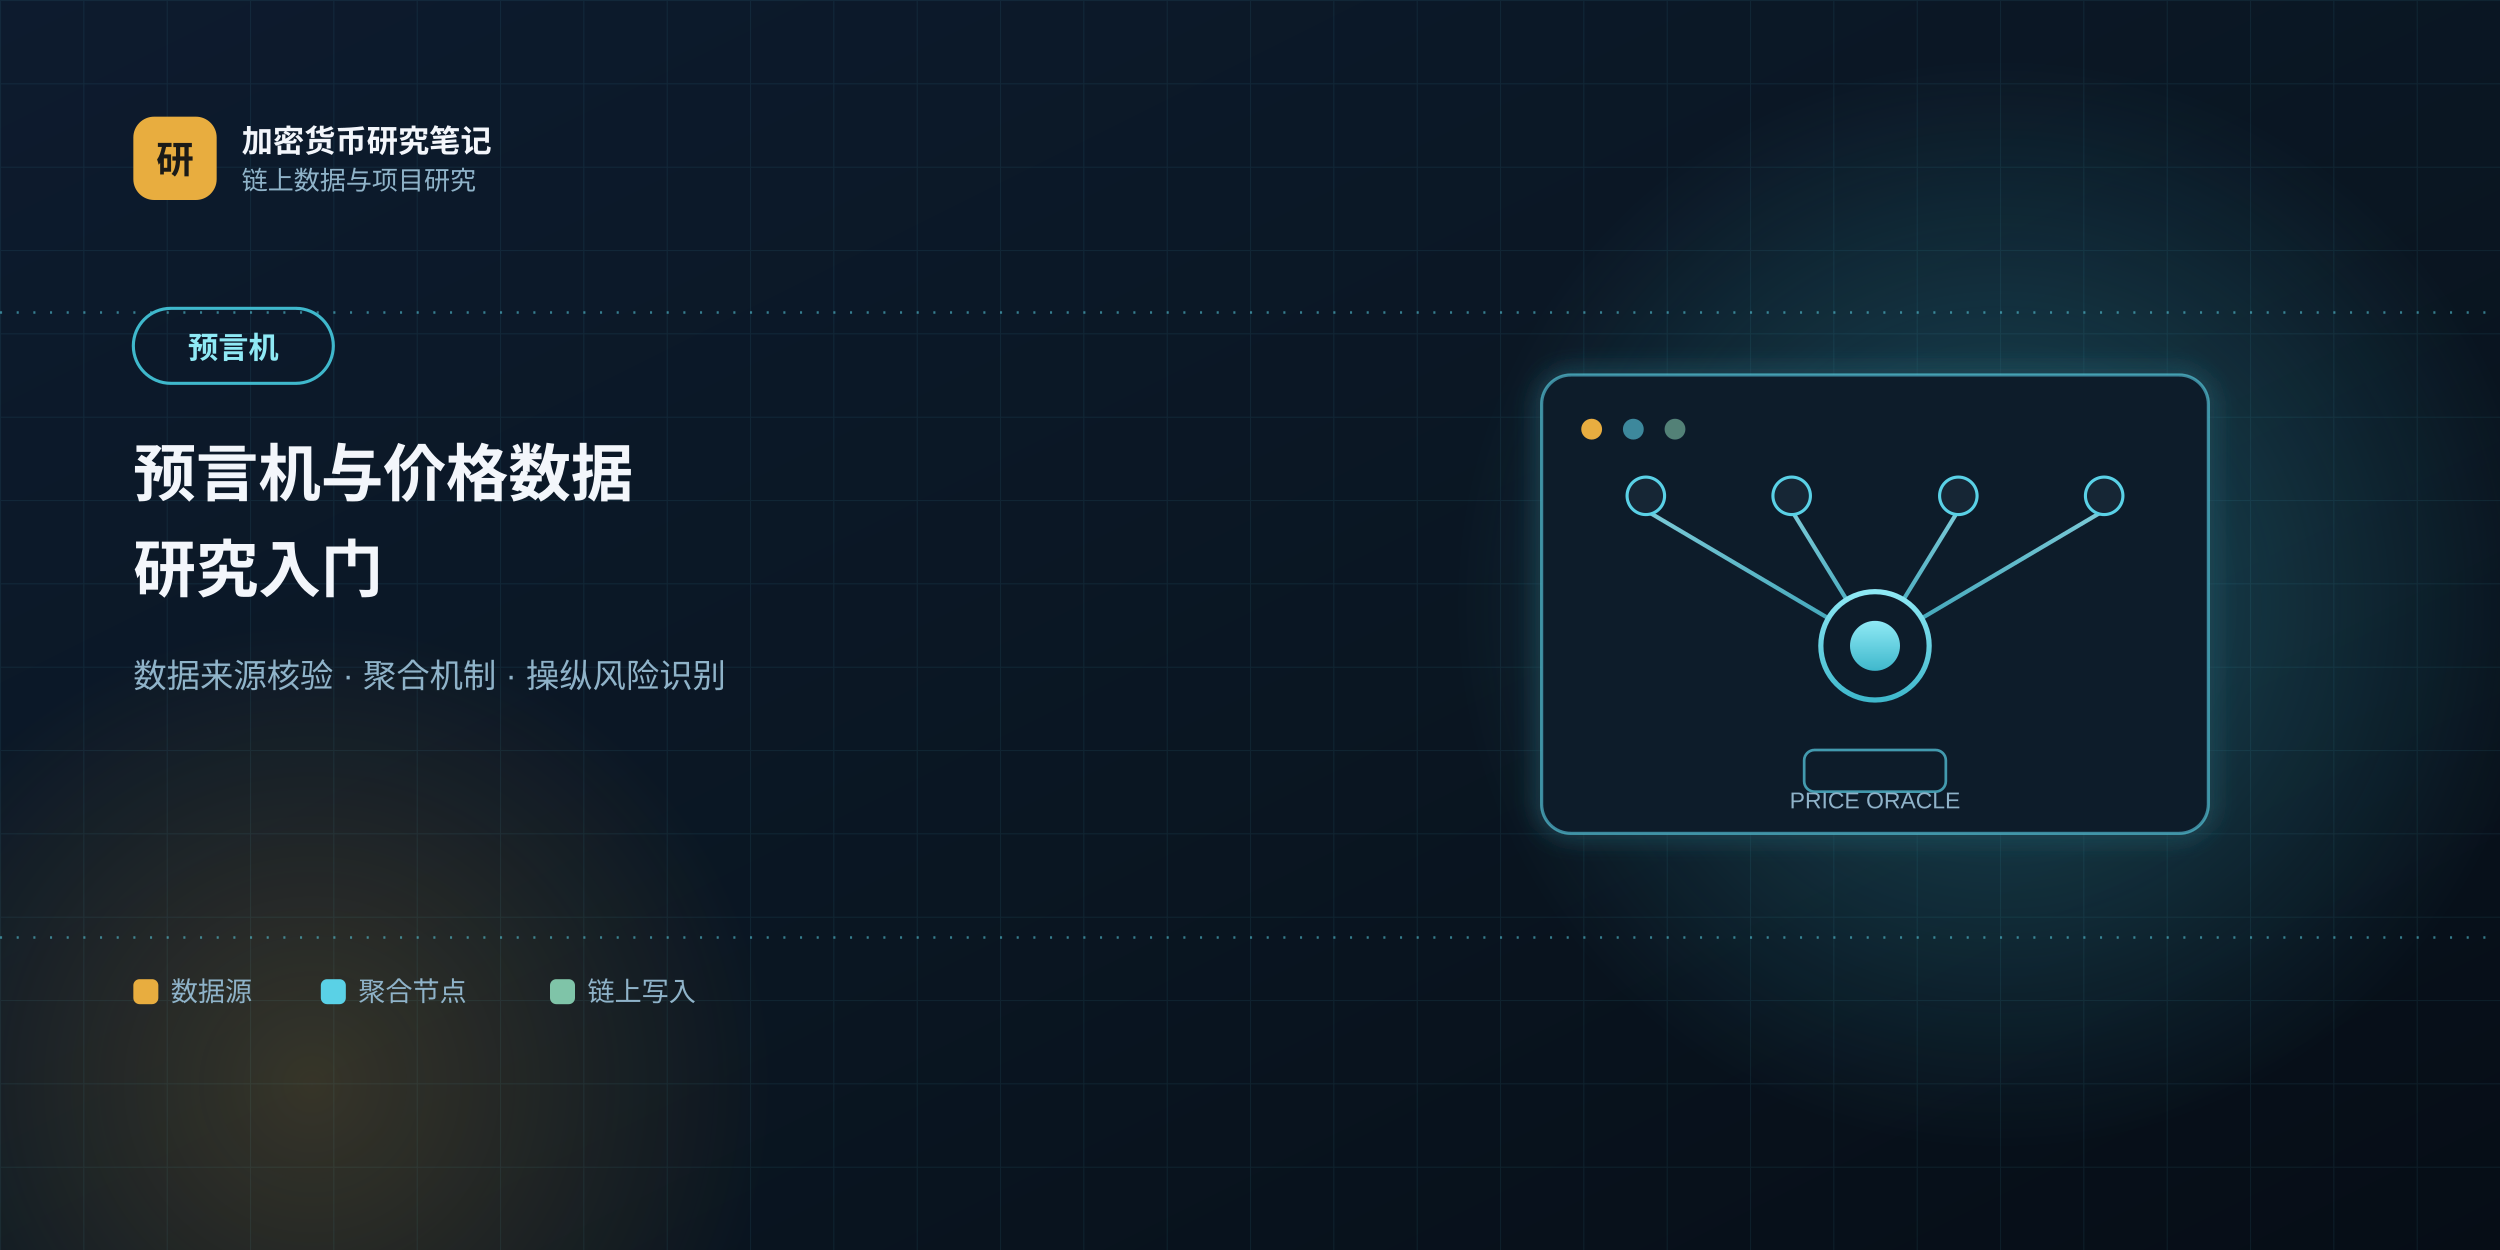
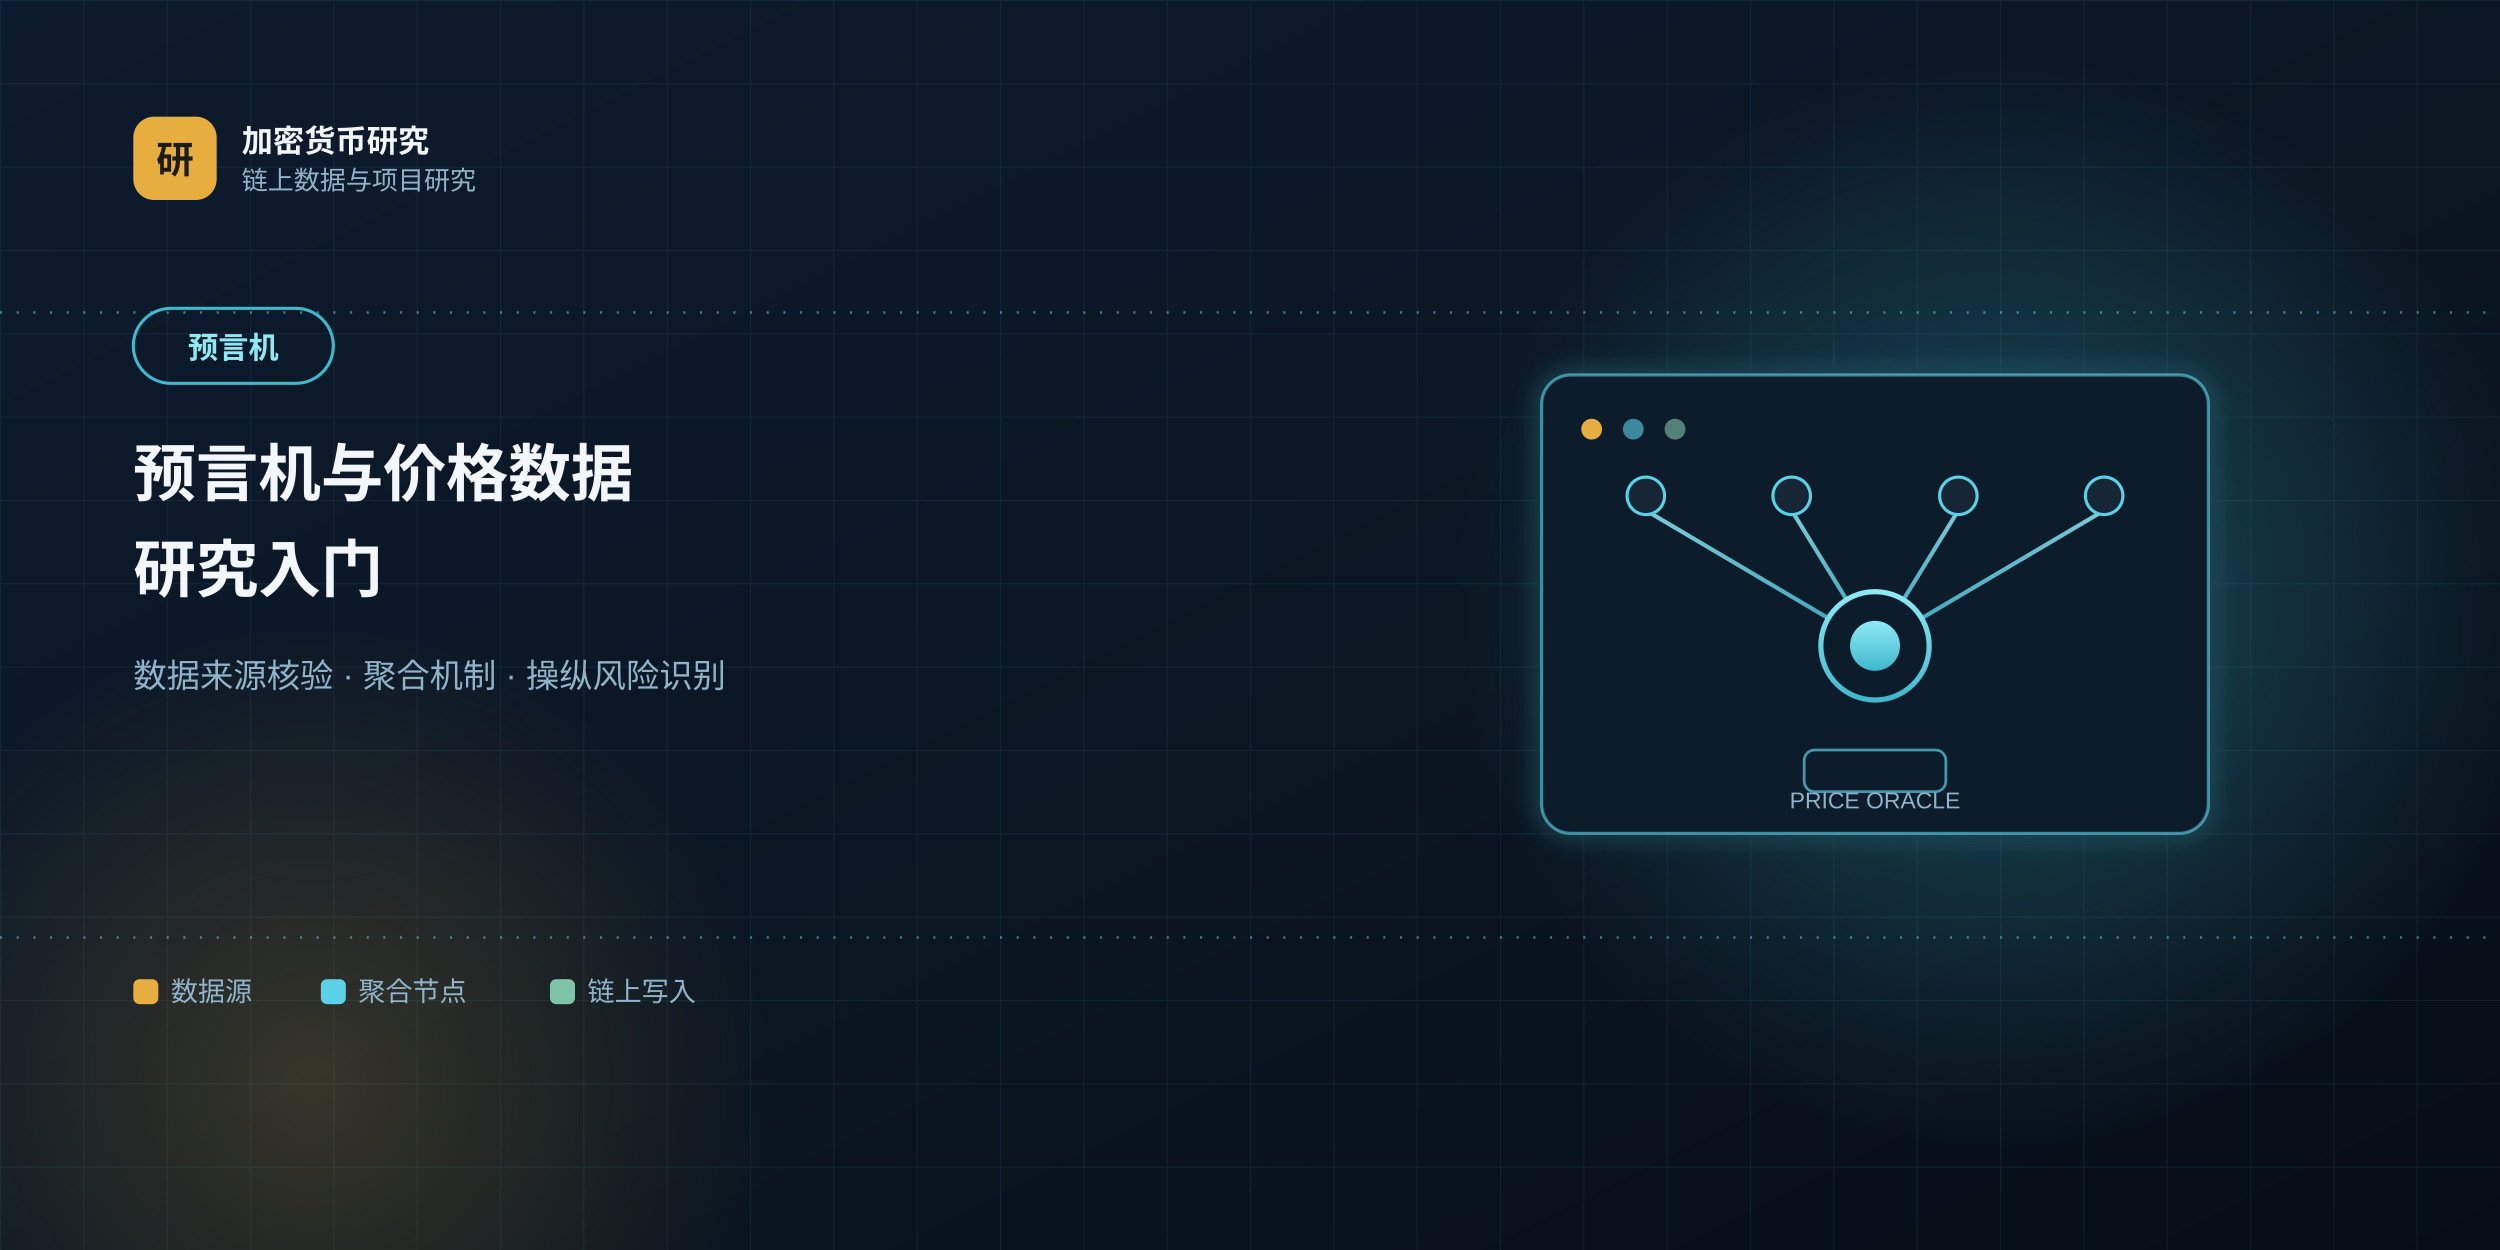
<svg xmlns="http://www.w3.org/2000/svg" viewBox="0 0 1200 600" role="img" aria-label="预言机与价格数据研究入门 主题配图">
  <defs>
    <linearGradient id="bg" x1="0" y1="0" x2="1" y2="1">
      <stop offset="0%" stop-color="#0d1b2e" />
      <stop offset="55%" stop-color="#0a1622" />
      <stop offset="100%" stop-color="#060d16" />
    </linearGradient>
    <linearGradient id="glowCyan" x1="0" y1="0" x2="0" y2="1">
      <stop offset="0%" stop-color="#8fe9f5" />
      <stop offset="100%" stop-color="#3fb8cc" />
    </linearGradient>
    <radialGradient id="haloCyan" cx="50%" cy="50%" r="50%">
      <stop offset="0%" stop-color="#3fb8cc" stop-opacity="0.35" />
      <stop offset="100%" stop-color="#3fb8cc" stop-opacity="0" />
    </radialGradient>
    <radialGradient id="haloGold" cx="50%" cy="50%" r="50%">
      <stop offset="0%" stop-color="#e8ad3f" stop-opacity="0.2" />
      <stop offset="100%" stop-color="#e8ad3f" stop-opacity="0" />
    </radialGradient>
    <filter id="glow" x="-60%" y="-60%" width="220%" height="220%">
      <feGaussianBlur stdDeviation="6" result="blur" />
      <feMerge>
        <feMergeNode in="blur" />
        <feMergeNode in="SourceGraphic" />
      </feMerge>
    </filter>
    <pattern id="grid" width="40" height="40" patternUnits="userSpaceOnUse">
      <path d="M40 0 L0 0 0 40" fill="none" stroke="#5ad1e6" stroke-opacity="0.08" stroke-width="1" />
    </pattern>
  </defs>
  <rect width="1200" height="600" fill="url(#bg)" />
  <rect width="1200" height="600" fill="url(#grid)" />
  <circle cx="960" cy="290" r="260" fill="url(#haloCyan)" />
  <circle cx="150" cy="520" r="220" fill="url(#haloGold)" />
  <g stroke="#5ad1e6" stroke-opacity="0.55" stroke-width="1.2">
    <line x1="0" y1="150" x2="1200" y2="150" stroke-dasharray="1 7" />
    <line x1="0" y1="450" x2="1200" y2="450" stroke-dasharray="1 7" />
  </g>
  <g transform="translate(64,56)">
    <rect x="0" y="0" width="40" height="40" rx="10" fill="#e8ad3f" />
    <text x="20" y="27" font-family="'Segoe UI',Arial,sans-serif" font-size="18" font-weight="700" fill="#1b1b18" text-anchor="middle">研</text>
-     <text x="52" y="17" font-family="'Segoe UI',Arial,sans-serif" font-size="15" font-weight="700" fill="#f3f6fb">加密货币研究笔记</text>
+     <text x="52" y="17" font-family="'Segoe UI',Arial,sans-serif" font-size="15" font-weight="700" fill="#f3f6fb">加密货币研究</text>
    <text x="52" y="35" font-family="'Segoe UI',Arial,sans-serif" font-size="12.5" fill="#8fb3c9">链上数据与项目研究</text>
  </g>
  <g transform="translate(64,148)">
    <rect x="0" y="0" width="96" height="36" rx="18" fill="none" stroke="#3fb8cc" stroke-width="1.5" />
    <text x="48" y="24" font-family="'Segoe UI',Arial,sans-serif" font-size="14.5" font-weight="700" fill="#8fe9f5" text-anchor="middle">预言机</text>
  </g>
  <g font-family="'Segoe UI',Arial,sans-serif" font-weight="700" fill="#f3f6fb">
    <text x="64" y="238" font-size="30">预言机与价格数据</text>
    <text x="64" y="284" font-size="30">研究入门</text>
  </g>
  <text x="64" y="330" font-family="'Segoe UI',Arial,sans-serif" font-size="16" fill="#8fb3c9">数据来源核验 · 聚合机制 · 操纵风险识别</text>
  <g transform="translate(900,290)" filter="url(#glow)">
    <rect x="-160" y="-110" width="320" height="220" rx="14" fill="#0e1b2c" stroke="#5ad1e6" stroke-width="1.5" stroke-opacity="0.6" />
    <circle cx="-136" cy="-84" r="5" fill="#e8ad3f" />
    <circle cx="-116" cy="-84" r="5" fill="#5ad1e6" opacity="0.6" />
    <circle cx="-96" cy="-84" r="5" fill="#7fc4a8" opacity="0.6" />
    <g stroke="url(#glowCyan)" stroke-width="2" fill="none" opacity="0.85">
      <line x1="-110" y1="-45" x2="0" y2="20" />
      <line x1="-40" y1="-45" x2="0" y2="20" />
      <line x1="40" y1="-45" x2="0" y2="20" />
      <line x1="110" y1="-45" x2="0" y2="20" />
    </g>
    <g>
      <circle cx="-110" cy="-52" r="9" fill="#122535" stroke="#5ad1e6" stroke-width="1.5" />
      <circle cx="-40" cy="-52" r="9" fill="#122535" stroke="#5ad1e6" stroke-width="1.5" />
      <circle cx="40" cy="-52" r="9" fill="#122535" stroke="#5ad1e6" stroke-width="1.5" />
      <circle cx="110" cy="-52" r="9" fill="#122535" stroke="#5ad1e6" stroke-width="1.5" />
    </g>
    <circle cx="0" cy="20" r="26" fill="#0e1b2c" stroke="url(#glowCyan)" stroke-width="2.5" />
    <circle cx="0" cy="20" r="12" fill="url(#glowCyan)" />
    <g stroke="url(#glowCyan)" stroke-width="2" opacity="0.7">
      <line x1="0" y1="46" x2="0" y2="70" />
    </g>
    <rect x="-34" y="70" width="68" height="20" rx="5" fill="none" stroke="#5ad1e6" stroke-width="1.3" stroke-opacity="0.7" />
    <text x="0" y="98" font-family="'Segoe UI',Arial,sans-serif" font-size="11" fill="#8fb3c9" text-anchor="middle">PRICE ORACLE</text>
  </g>
  <g transform="translate(64,470)" font-family="'Segoe UI',Arial,sans-serif" font-size="13" fill="#8fb3c9">
    <g transform="translate(0,0)">
      <rect width="12" height="12" rx="3" fill="#e8ad3f" />
      <text x="18" y="10.5">数据源</text>
    </g>
    <g transform="translate(90,0)">
      <rect width="12" height="12" rx="3" fill="#5ad1e6" />
      <text x="18" y="10.5">聚合节点</text>
    </g>
    <g transform="translate(200,0)">
      <rect width="12" height="12" rx="3" fill="#7fc4a8" />
      <text x="18" y="10.5">链上写入</text>
    </g>
  </g>
</svg>
